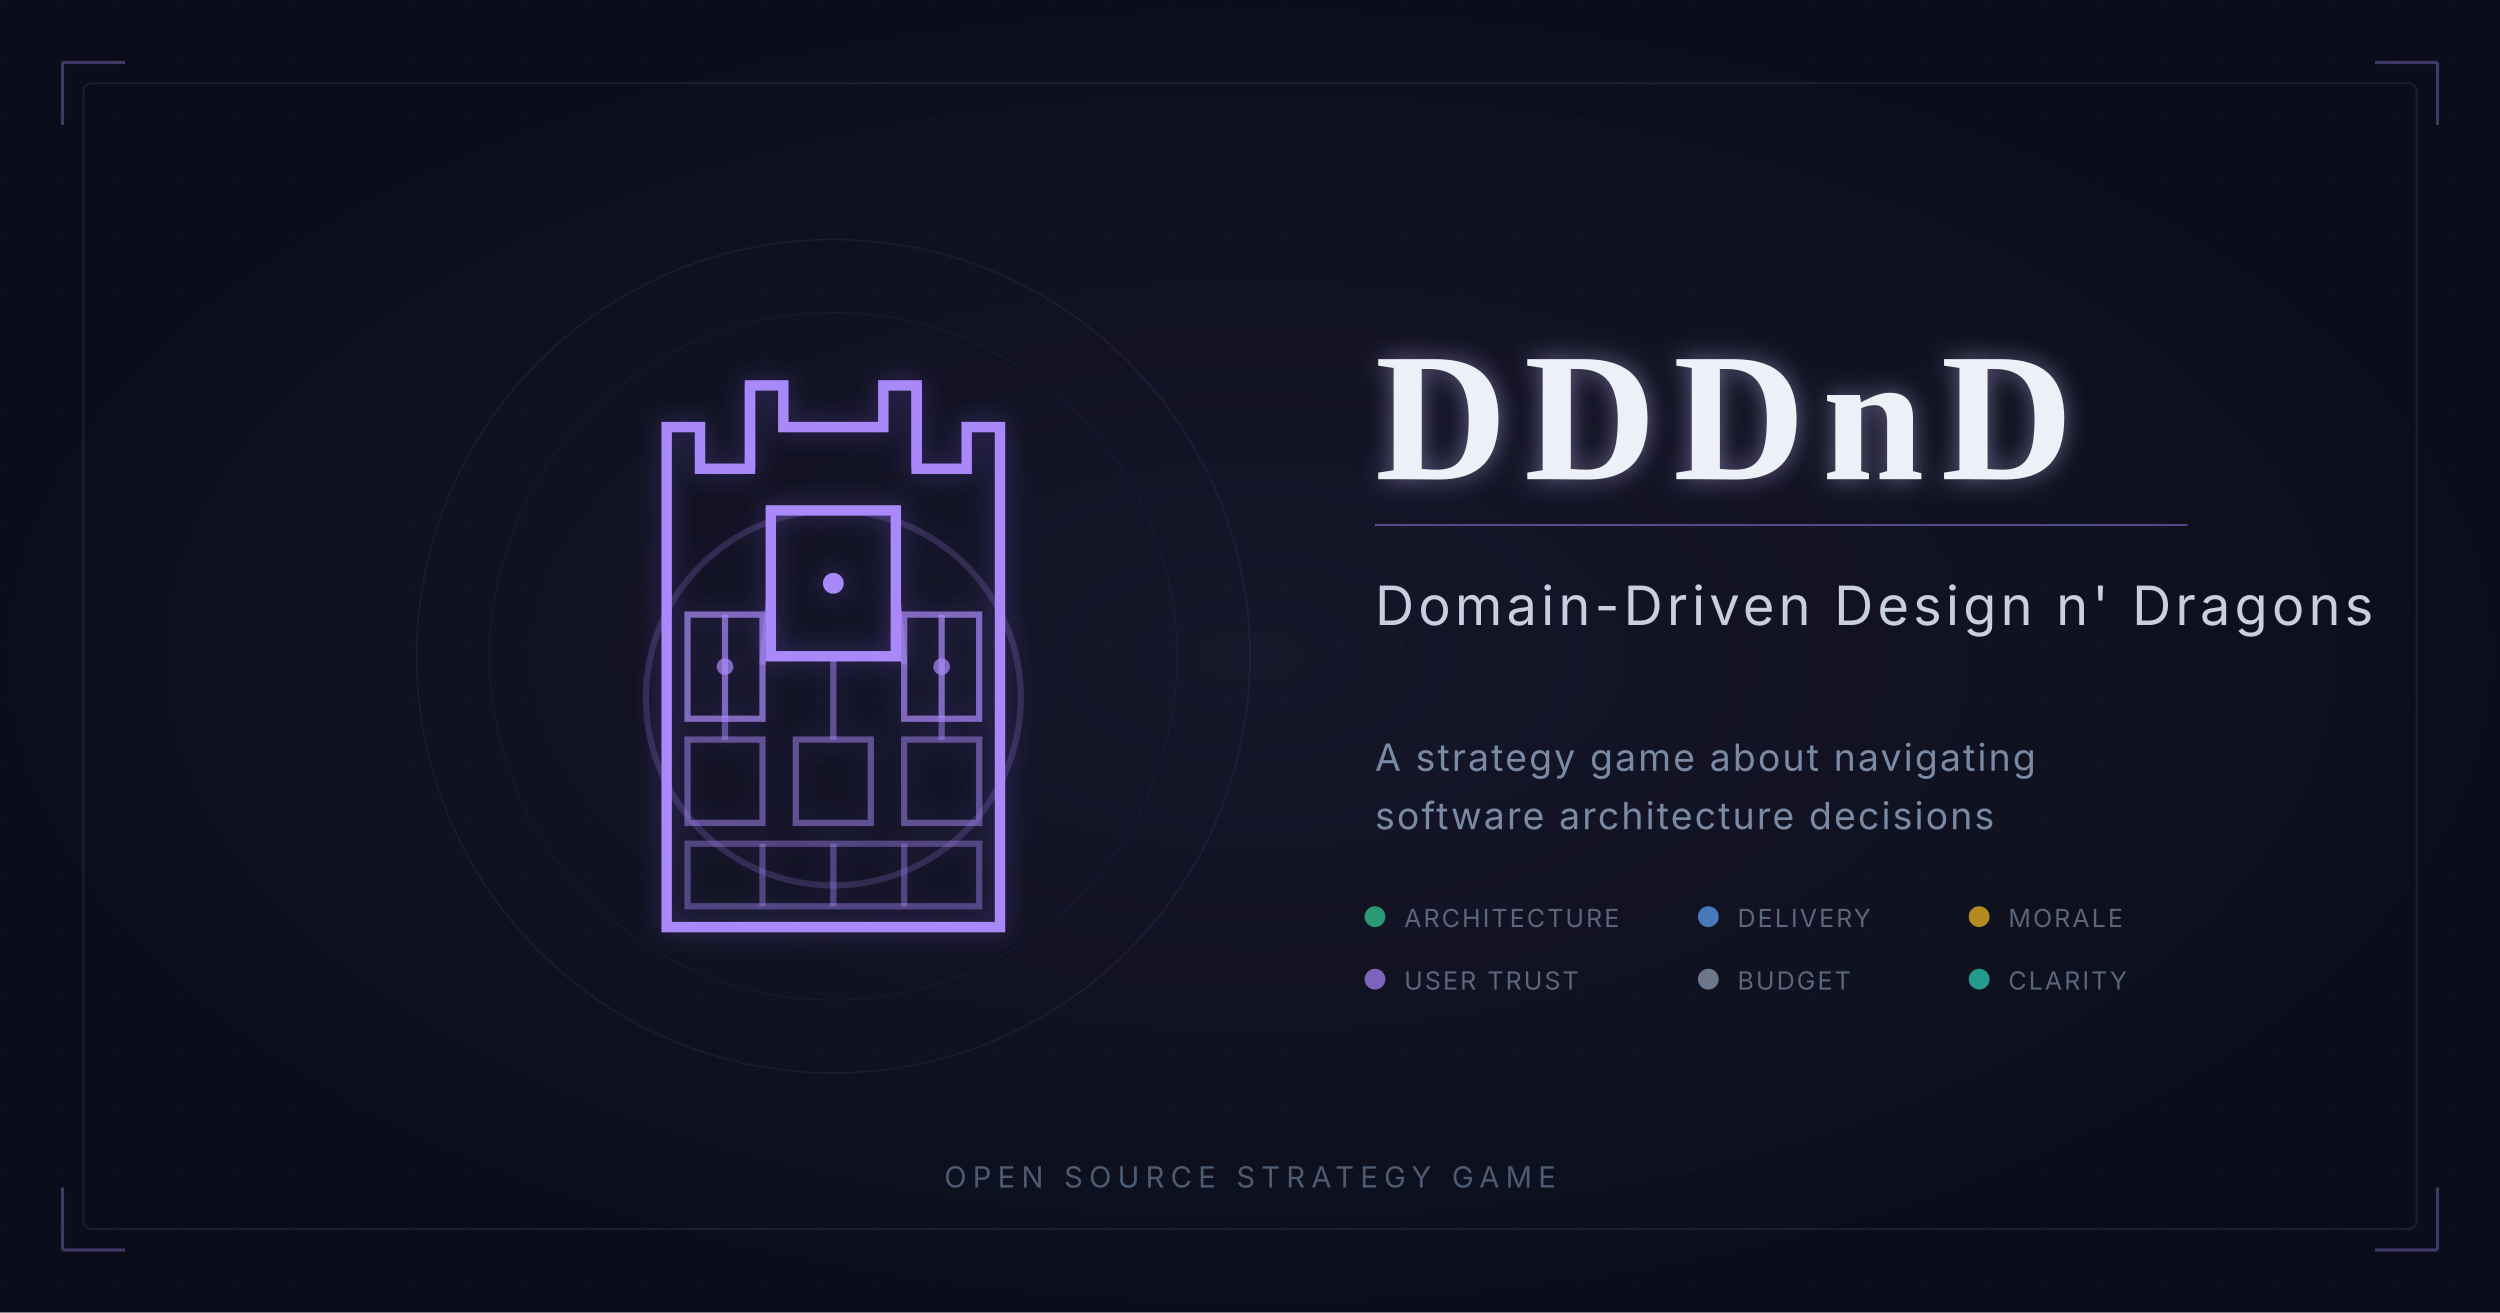
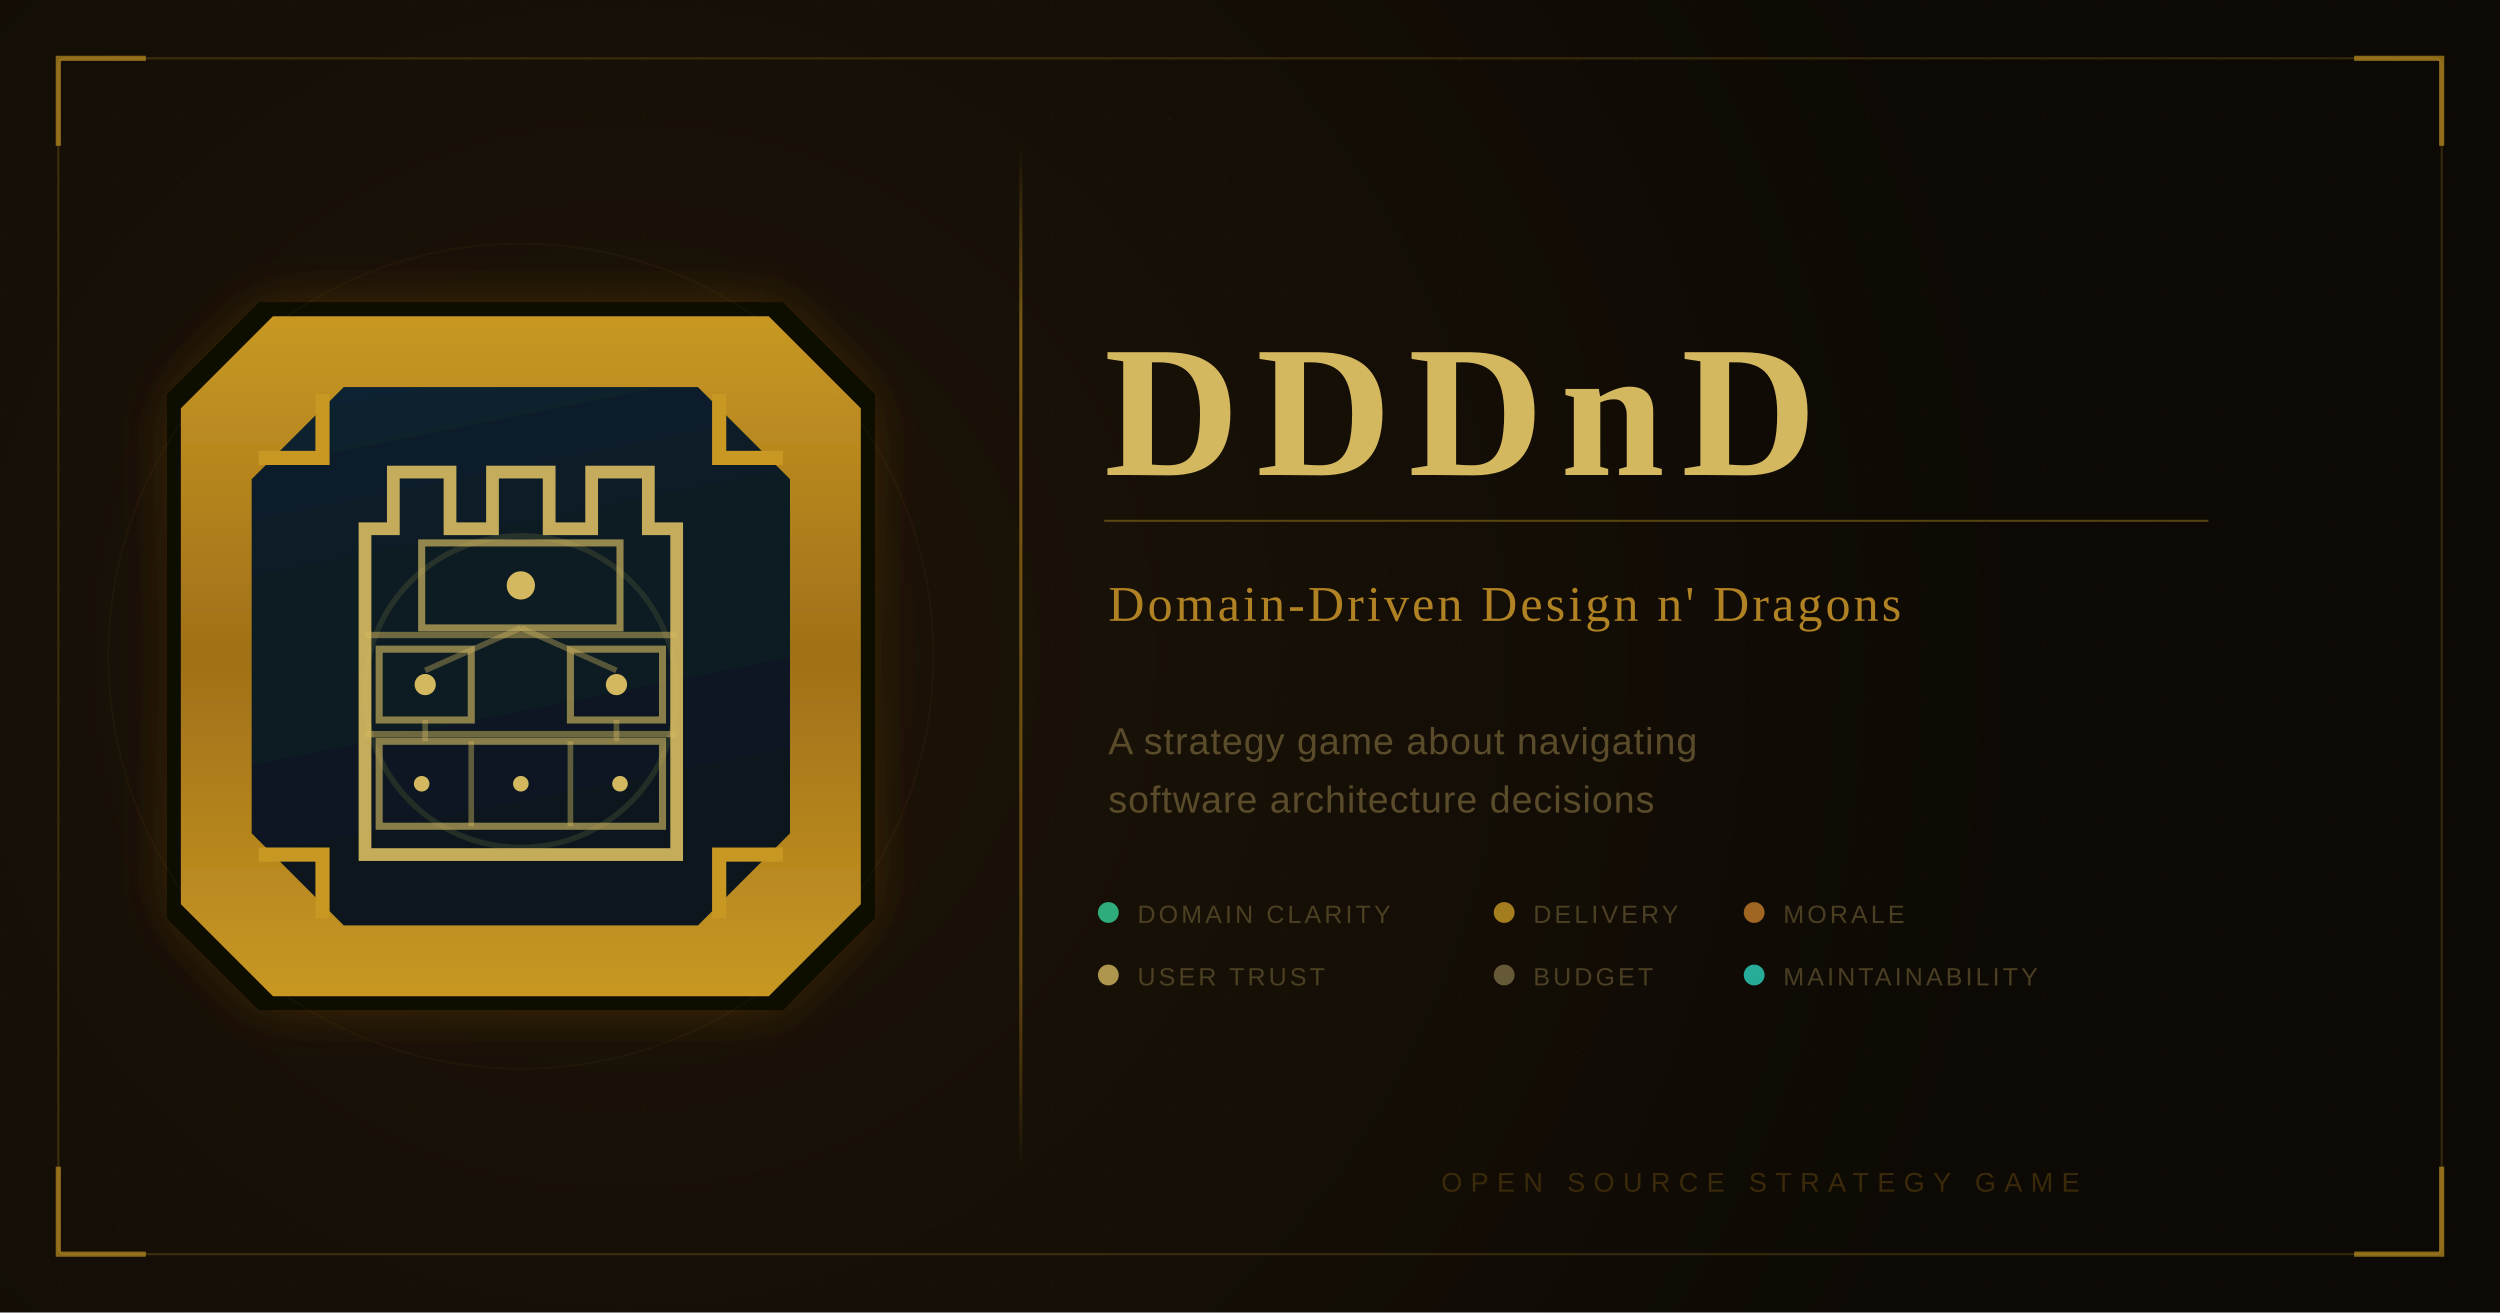
<svg xmlns="http://www.w3.org/2000/svg" viewBox="0 0 1200 630" width="1200" height="630">
  <defs>
-     <filter id="glow-purple" x="-30%" y="-30%" width="160%" height="160%">
-       <feGaussianBlur in="SourceGraphic" stdDeviation="6" result="blur" />
-       <feColorMatrix in="blur" type="matrix" values="0.66 0 0 0 0                 0 0.54 0 0 0                 0 0 0.98 0 0                 0 0 0 0.5 0" result="glow" />
+     <radialGradient id="og-bg" cx="300" cy="315" r="680" gradientUnits="userSpaceOnUse">
+       <stop offset="0%" stop-color="#1e1508" />
+       <stop offset="100%" stop-color="#0d0904" />
+     </radialGradient>
+     <linearGradient id="sigil-bronze-v" x1="0" y1="0" x2="0" y2="1">
+       <stop offset="0%" stop-color="#c89824" />
+       <stop offset="50%" stop-color="#a07018" />
+       <stop offset="100%" stop-color="#c89824" />
+     </linearGradient>
+     <linearGradient id="sigil-content-bg" x1="0" y1="0" x2="0.2" y2="1">
+       <stop offset="0%" stop-color="#0e2232" />
+       <stop offset="35%" stop-color="#0b1c24" />
+       <stop offset="100%" stop-color="#08171e" />
+     </linearGradient>
+     <linearGradient id="og-divider" x1="0" y1="70" x2="0" y2="560" gradientUnits="userSpaceOnUse">
+       <stop offset="0%" stop-color="#c89824" stop-opacity="0" />
+       <stop offset="18%" stop-color="#c89824" stop-opacity="0.55" />
+       <stop offset="80%" stop-color="#a07018" stop-opacity="0.55" />
+       <stop offset="100%" stop-color="#c89824" stop-opacity="0" />
+     </linearGradient>
+     <pattern id="og-grid" width="28" height="28" patternUnits="userSpaceOnUse">
+       <circle cx="1" cy="1" r="0.5" fill="rgba(200,152,36,0.04)" />
+     </pattern>
+     <filter id="og-glow" x="-20%" y="-20%" width="140%" height="140%">
+       <feGaussianBlur in="SourceGraphic" stdDeviation="4" result="blur" />
+       <feColorMatrix in="blur" type="matrix" values="0.78 0 0 0 0                 0 0.47 0 0 0                 0 0    0 0 0                 0 0    0 0.35 0" result="glow" />
      <feMerge>
        <feMergeNode in="glow" />
        <feMergeNode in="SourceGraphic" />
      </feMerge>
    </filter>
-     <filter id="glow-soft" x="-20%" y="-20%" width="140%" height="140%">
-       <feGaussianBlur in="SourceGraphic" stdDeviation="3" result="blur" />
-       <feColorMatrix in="blur" type="matrix" values="0.66 0 0 0 0                 0 0.54 0 0 0                 0 0 0.98 0 0                 0 0 0 0.35 0" result="glow" />
-       <feMerge>
-         <feMergeNode in="glow" />
-         <feMergeNode in="SourceGraphic" />
-       </feMerge>
-     </filter>
-     <pattern id="grid" width="28" height="28" patternUnits="userSpaceOnUse">
-       <circle cx="1" cy="1" r="0.6" fill="rgba(255,255,255,0.035)" />
-     </pattern>
-     <radialGradient id="arcane-radial" cx="50%" cy="50%" r="50%">
-       <stop offset="0%" stop-color="#a989fa" stop-opacity="0.12" />
-       <stop offset="70%" stop-color="#a989fa" stop-opacity="0.04" />
-       <stop offset="100%" stop-color="#a989fa" stop-opacity="0" />
-     </radialGradient>
  </defs>
-   <rect width="1200" height="630" fill="#0b0e1a" />
-   <rect width="1200" height="630" fill="url(#grid)" />
-   <rect width="1200" height="630" fill="url(#arcane-radial)" opacity="0.6" />
-   <g stroke="#a989fa" stroke-width="1.5" opacity="0.35">
-     <line x1="30" y1="30" x2="60" y2="30" />
-     <line x1="30" y1="30" x2="30" y2="60" />
-     <line x1="1170" y1="30" x2="1140" y2="30" />
-     <line x1="1170" y1="30" x2="1170" y2="60" />
-     <line x1="30" y1="600" x2="60" y2="600" />
-     <line x1="30" y1="600" x2="30" y2="570" />
-     <line x1="1170" y1="600" x2="1140" y2="600" />
-     <line x1="1170" y1="600" x2="1170" y2="570" />
+   <rect width="1200" height="630" fill="url(#og-bg)" />
+   <rect width="1200" height="630" fill="url(#og-grid)" />
+   <rect x="28" y="28" width="1144" height="574" rx="3" fill="none" stroke="#c89824" stroke-width="1" opacity="0.22" />
+   <g stroke="#c89824" stroke-width="2.5" fill="none" stroke-linecap="butt" opacity="0.65">
+     <path d="M28,70 V28 H70" />
+     <path d="M1172,70 V28 H1130" />
+     <path d="M28,560 V602 H70" />
+     <path d="M1172,560 V602 H1130" />
  </g>
-   <rect x="40" y="40" width="1120" height="550" rx="4" fill="none" stroke="rgba(169,137,250,0.12)" stroke-width="1" />
-   <g transform="translate(200, 115) scale(2.0)" filter="url(#glow-soft)">
-     <path fill="none" stroke="#a989fa" stroke-width="2.5" stroke-linecap="square" stroke-linejoin="miter" d="M 60 55 L 60 45 L 68 45 L 68 55 L 80 55 L 80 35 L 88 35 L 88 45 L 100 45 L 112 45 L 112 35 L 120 35 L 120 55 L 132 55 L 132 45 L 140 45 L 140 55 L 140 165 L 60 165 L 60 55 Z" />
-     <line x1="80" y1="35" x2="80" y2="55" stroke="#a989fa" stroke-width="2.5" />
-     <line x1="120" y1="35" x2="120" y2="55" stroke="#a989fa" stroke-width="2.5" />
-     <rect x="85" y="65" width="30" height="35" fill="none" stroke="#a989fa" stroke-width="2.5" />
-     <circle cx="100" cy="82.5" r="2.5" fill="#a989fa" />
-     <rect x="65" y="90" width="18" height="25" fill="none" stroke="#a989fa" stroke-width="1.5" opacity="0.7" />
-     <line x1="74" y1="90" x2="74" y2="115" stroke="#a989fa" stroke-width="1.5" opacity="0.7" />
-     <circle cx="74" cy="102.5" r="2" fill="#a989fa" opacity="0.7" />
-     <rect x="117" y="90" width="18" height="25" fill="none" stroke="#a989fa" stroke-width="1.5" opacity="0.7" />
-     <line x1="126" y1="90" x2="126" y2="115" stroke="#a989fa" stroke-width="1.5" opacity="0.7" />
-     <circle cx="126" cy="102.5" r="2" fill="#a989fa" opacity="0.7" />
-     <rect x="65" y="120" width="18" height="20" fill="none" stroke="#a989fa" stroke-width="1.5" opacity="0.5" />
-     <rect x="91" y="120" width="18" height="20" fill="none" stroke="#a989fa" stroke-width="1.5" opacity="0.5" />
-     <rect x="117" y="120" width="18" height="20" fill="none" stroke="#a989fa" stroke-width="1.5" opacity="0.5" />
-     <rect x="65" y="145" width="70" height="15" fill="none" stroke="#a989fa" stroke-width="1.5" opacity="0.4" />
-     <line x1="83" y1="145" x2="83" y2="160" stroke="#a989fa" stroke-width="1.5" opacity="0.4" />
-     <line x1="100" y1="145" x2="100" y2="160" stroke="#a989fa" stroke-width="1.5" opacity="0.4" />
-     <line x1="117" y1="145" x2="117" y2="160" stroke="#a989fa" stroke-width="1.5" opacity="0.4" />
-     <line x1="85" y1="82" x2="83" y2="102" stroke="#a989fa" stroke-width="1.5" opacity="0.5" />
-     <line x1="115" y1="82" x2="117" y2="102" stroke="#a989fa" stroke-width="1.5" opacity="0.5" />
-     <line x1="74" y1="115" x2="74" y2="120" stroke="#a989fa" stroke-width="1.5" opacity="0.5" />
-     <line x1="100" y1="100" x2="100" y2="120" stroke="#a989fa" stroke-width="1.5" opacity="0.5" />
-     <line x1="126" y1="115" x2="126" y2="120" stroke="#a989fa" stroke-width="1.5" opacity="0.5" />
-     <circle cx="100" cy="110" r="45" fill="none" stroke="#a989fa" stroke-width="1.5" opacity="0.2" />
+   <g transform="translate(80, 145) scale(3.4)" filter="url(#og-glow)">
+     <path d="M13,0 H87 L100,13 V87 L87,100 H13 L0,87 V13 Z" fill="#0d0904" />
+     <path d="M15,2 H85 L98,15 V85 L85,98 H15 L2,85 V15 Z" fill="url(#sigil-bronze-v)" />
+     <path d="M25,12 H75 L88,25 V75 L75,88 H25 L12,75 V25 Z" fill="url(#sigil-content-bg)" />
+     <g stroke="#d4b860" fill="none">
+       <path d="M28,78 V32 H32 V24 H40 V32 H46 V24 H54 V32 H60 V24 H68 V32 H72 V78 Z" stroke-width="1.8" stroke-linejoin="miter" stroke-linecap="square" opacity="0.92" />
+       <line x1="28" y1="47" x2="72" y2="47" stroke-width="0.9" opacity="0.50" />
+       <line x1="28" y1="61" x2="72" y2="61" stroke-width="0.9" opacity="0.50" />
+       <rect x="36" y="34" width="28" height="12" stroke-width="1.0" opacity="0.68" />
+       <rect x="30" y="49" width="13" height="10" stroke-width="1.0" opacity="0.63" />
+       <rect x="57" y="49" width="13" height="10" stroke-width="1.0" opacity="0.63" />
+       <rect x="30" y="62" width="40" height="12" stroke-width="1.0" opacity="0.63" />
+       <line x1="43" y1="62" x2="43" y2="74" stroke-width="0.8" opacity="0.42" />
+       <line x1="57" y1="62" x2="57" y2="74" stroke-width="0.8" opacity="0.42" />
+       <line x1="50" y1="46" x2="36.5" y2="52" stroke-width="0.8" opacity="0.38" />
+       <line x1="50" y1="46" x2="63.5" y2="52" stroke-width="0.8" opacity="0.38" />
+       <line x1="36.5" y1="59" x2="36.5" y2="62" stroke-width="0.8" opacity="0.38" />
+       <line x1="63.5" y1="59" x2="63.5" y2="62" stroke-width="0.8" opacity="0.38" />
+       <circle cx="50" cy="55" r="22" stroke-width="0.8" opacity="0.13" />
+     </g>
+     <g fill="#d4b860">
+       <circle cx="50" cy="40" r="2.0" />
+       <circle cx="36.5" cy="54" r="1.5" />
+       <circle cx="63.5" cy="54" r="1.5" />
+       <circle cx="36" cy="68" r="1.1" />
+       <circle cx="50" cy="68" r="1.1" />
+       <circle cx="64" cy="68" r="1.1" />
+     </g>
+     <g stroke="#c89824" stroke-width="2" fill="none" stroke-linecap="butt">
+       <path d="M13,22 H22 V13" />
+       <path d="M87,22 H78 V13" />
+       <path d="M13,78 H22 V87" />
+       <path d="M87,78 H78 V87" />
+     </g>
  </g>
-   <circle cx="400" cy="315" r="200" fill="none" stroke="#a989fa" stroke-width="0.8" opacity="0.08" />
-   <circle cx="400" cy="315" r="165" fill="none" stroke="#60a5fa" stroke-width="0.5" opacity="0.06" />
-   <text x="660" y="230" font-family="'Cinzel', 'Georgia', 'Times New Roman', serif" font-size="88" font-weight="700" fill="#edf0f7" letter-spacing="8" filter="url(#glow-purple)">
-     DDDnD
-   </text>
-   <line x1="660" y1="252" x2="1050" y2="252" stroke="#a989fa" stroke-width="1" opacity="0.45" />
-   <text x="660" y="300" font-family="'Inter', 'Segoe UI', 'Helvetica Neue', sans-serif" font-size="26" font-weight="400" fill="#c8d0e0" letter-spacing="2">
-     Domain-Driven Design n' Dragons
-   </text>
-   <text x="660" y="370" font-family="'Inter', 'Segoe UI', 'Helvetica Neue', sans-serif" font-size="18" font-weight="400" fill="#7a8aa4" letter-spacing="1">
-     A strategy game about navigating
-   </text>
-   <text x="660" y="398" font-family="'Inter', 'Segoe UI', 'Helvetica Neue', sans-serif" font-size="18" font-weight="400" fill="#7a8aa4" letter-spacing="1">
-     software architecture decisions
-   </text>
-   <g transform="translate(660, 440)" opacity="0.7">
+   <circle cx="250" cy="315" r="198" fill="none" stroke="#c89824" stroke-width="0.8" opacity="0.05" />
+   <line x1="490" y1="70" x2="490" y2="560" stroke="url(#og-divider)" stroke-width="1.5" />
+   <text x="530" y="228" font-family="'Georgia', 'Times New Roman', serif" font-size="90" font-weight="700" fill="#d4b860" letter-spacing="8">DDDnD</text>
+   <line x1="530" y1="250" x2="1060" y2="250" stroke="#c89824" stroke-width="1" opacity="0.38" />
+   <text x="532" y="298" font-family="'Georgia', 'Times New Roman', serif" font-size="24" font-weight="400" fill="#b08224" letter-spacing="1.5">Domain-Driven Design n' Dragons</text>
+   <text x="532" y="362" font-family="'Helvetica Neue', 'Arial', sans-serif" font-size="18" font-weight="400" fill="#5a4c2a" letter-spacing="0.5">A strategy game about navigating</text>
+   <text x="532" y="390" font-family="'Helvetica Neue', 'Arial', sans-serif" font-size="18" font-weight="400" fill="#5a4c2a" letter-spacing="0.5">software architecture decisions</text>
+   <g transform="translate(532, 438)" opacity="0.8">
    <circle cx="0" cy="0" r="5" fill="#34d399" />
-     <text x="14" y="5" font-family="'Inter', sans-serif" font-size="12" fill="#7a8aa4" letter-spacing="1">ARCHITECTURE</text>
-     <circle cx="160" cy="0" r="5" fill="#60a5fa" />
-     <text x="174" y="5" font-family="'Inter', sans-serif" font-size="12" fill="#7a8aa4" letter-spacing="1">DELIVERY</text>
-     <circle cx="290" cy="0" r="5" fill="#fbbf24" />
-     <text x="304" y="5" font-family="'Inter', sans-serif" font-size="12" fill="#7a8aa4" letter-spacing="1">MORALE</text>
+     <text x="14" y="5" font-family="'Helvetica Neue', 'Arial', sans-serif" font-size="12" fill="#5a4c2a" letter-spacing="1.5">DOMAIN CLARITY</text>
+     <circle cx="190" cy="0" r="5" fill="#c89824" />
+     <text x="204" y="5" font-family="'Helvetica Neue', 'Arial', sans-serif" font-size="12" fill="#5a4c2a" letter-spacing="1.5">DELIVERY</text>
+     <circle cx="310" cy="0" r="5" fill="#c47a2a" />
+     <text x="324" y="5" font-family="'Helvetica Neue', 'Arial', sans-serif" font-size="12" fill="#5a4c2a" letter-spacing="1.5">MORALE</text>
  </g>
-   <g transform="translate(660, 470)" opacity="0.7">
-     <circle cx="0" cy="0" r="5" fill="#a989fa" />
-     <text x="14" y="5" font-family="'Inter', sans-serif" font-size="12" fill="#7a8aa4" letter-spacing="1">USER TRUST</text>
-     <circle cx="160" cy="0" r="5" fill="#94a3b8" />
-     <text x="174" y="5" font-family="'Inter', sans-serif" font-size="12" fill="#7a8aa4" letter-spacing="1">BUDGET</text>
-     <circle cx="290" cy="0" r="5" fill="#2dd4bf" />
-     <text x="304" y="5" font-family="'Inter', sans-serif" font-size="12" fill="#7a8aa4" letter-spacing="1">CLARITY</text>
+   <g transform="translate(532, 468)" opacity="0.8">
+     <circle cx="0" cy="0" r="5" fill="#d4b860" />
+     <text x="14" y="5" font-family="'Helvetica Neue', 'Arial', sans-serif" font-size="12" fill="#5a4c2a" letter-spacing="1.5">USER TRUST</text>
+     <circle cx="190" cy="0" r="5" fill="#7a6c44" />
+     <text x="204" y="5" font-family="'Helvetica Neue', 'Arial', sans-serif" font-size="12" fill="#5a4c2a" letter-spacing="1.5">BUDGET</text>
+     <circle cx="310" cy="0" r="5" fill="#2dd4bf" />
+     <text x="324" y="5" font-family="'Helvetica Neue', 'Arial', sans-serif" font-size="12" fill="#5a4c2a" letter-spacing="1.5">MAINTAINABILITY</text>
  </g>
-   <text x="600" y="570" font-family="'Inter', sans-serif" font-size="14" fill="#4d5b72" text-anchor="middle" letter-spacing="3">
-     OPEN SOURCE STRATEGY GAME
-   </text>
+   <text x="845" y="572" font-family="'Helvetica Neue', 'Arial', sans-serif" font-size="13" fill="#3a2a0a" text-anchor="middle" letter-spacing="4">OPEN SOURCE STRATEGY GAME</text>
</svg>
